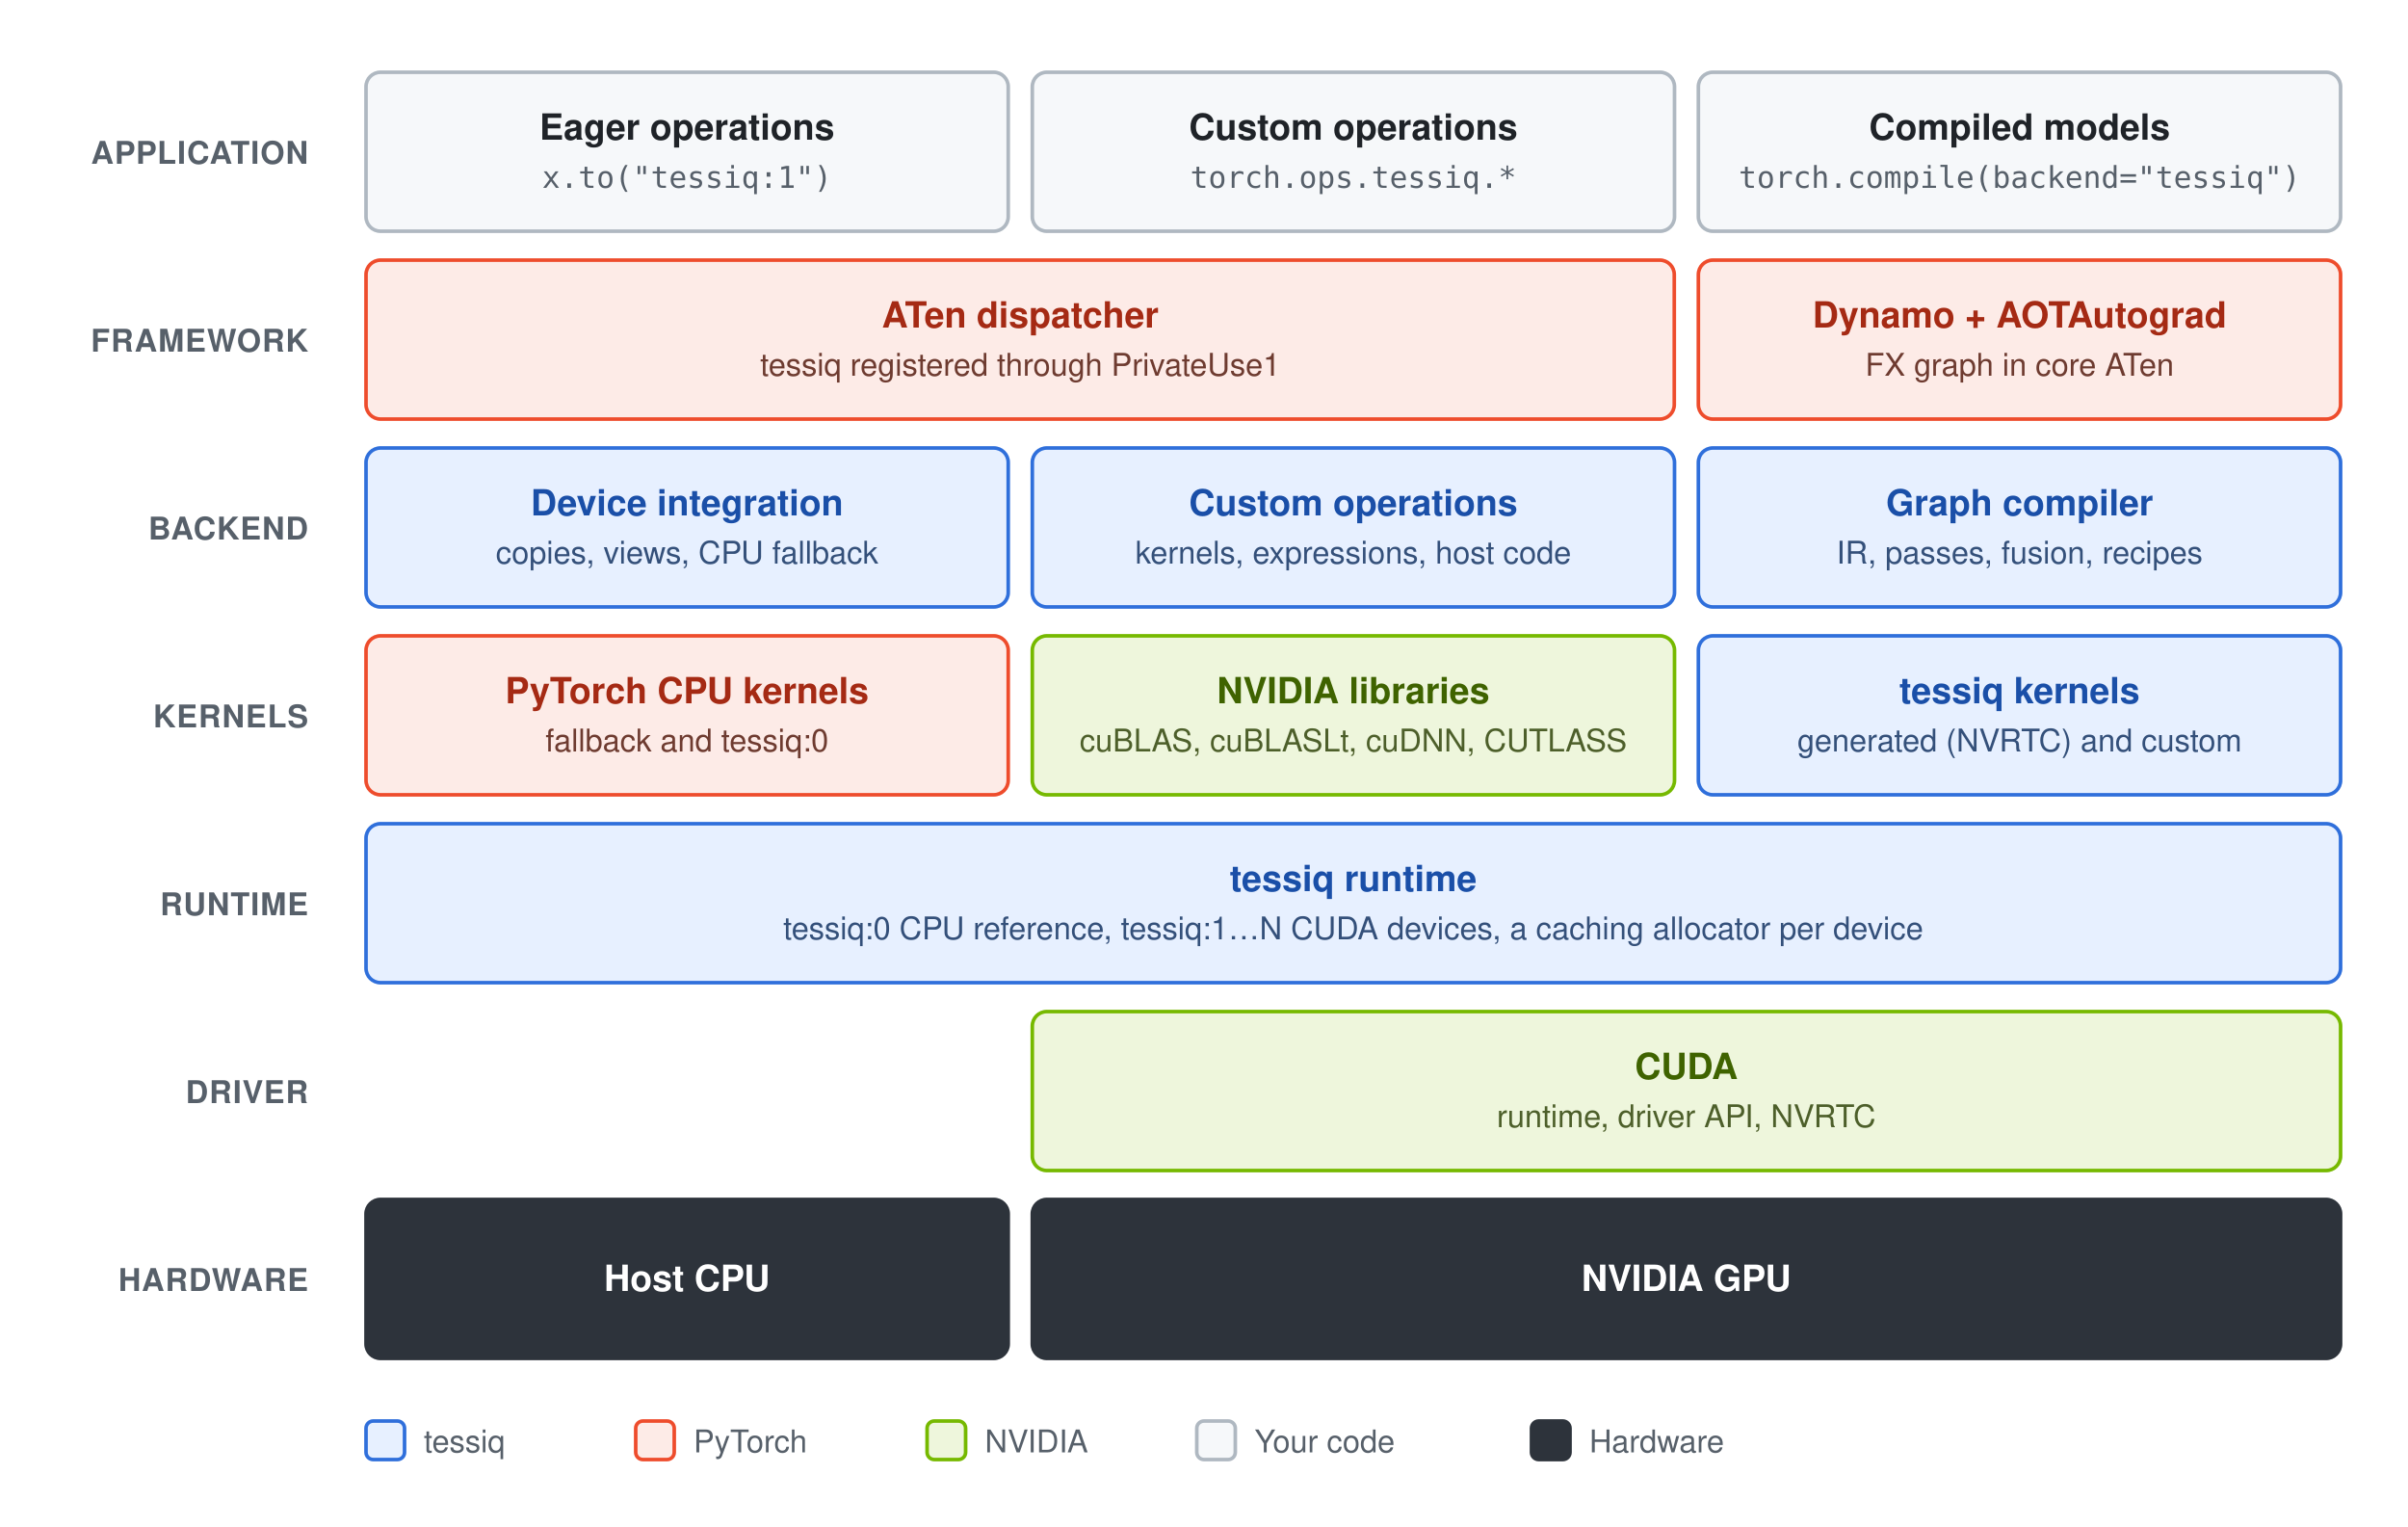
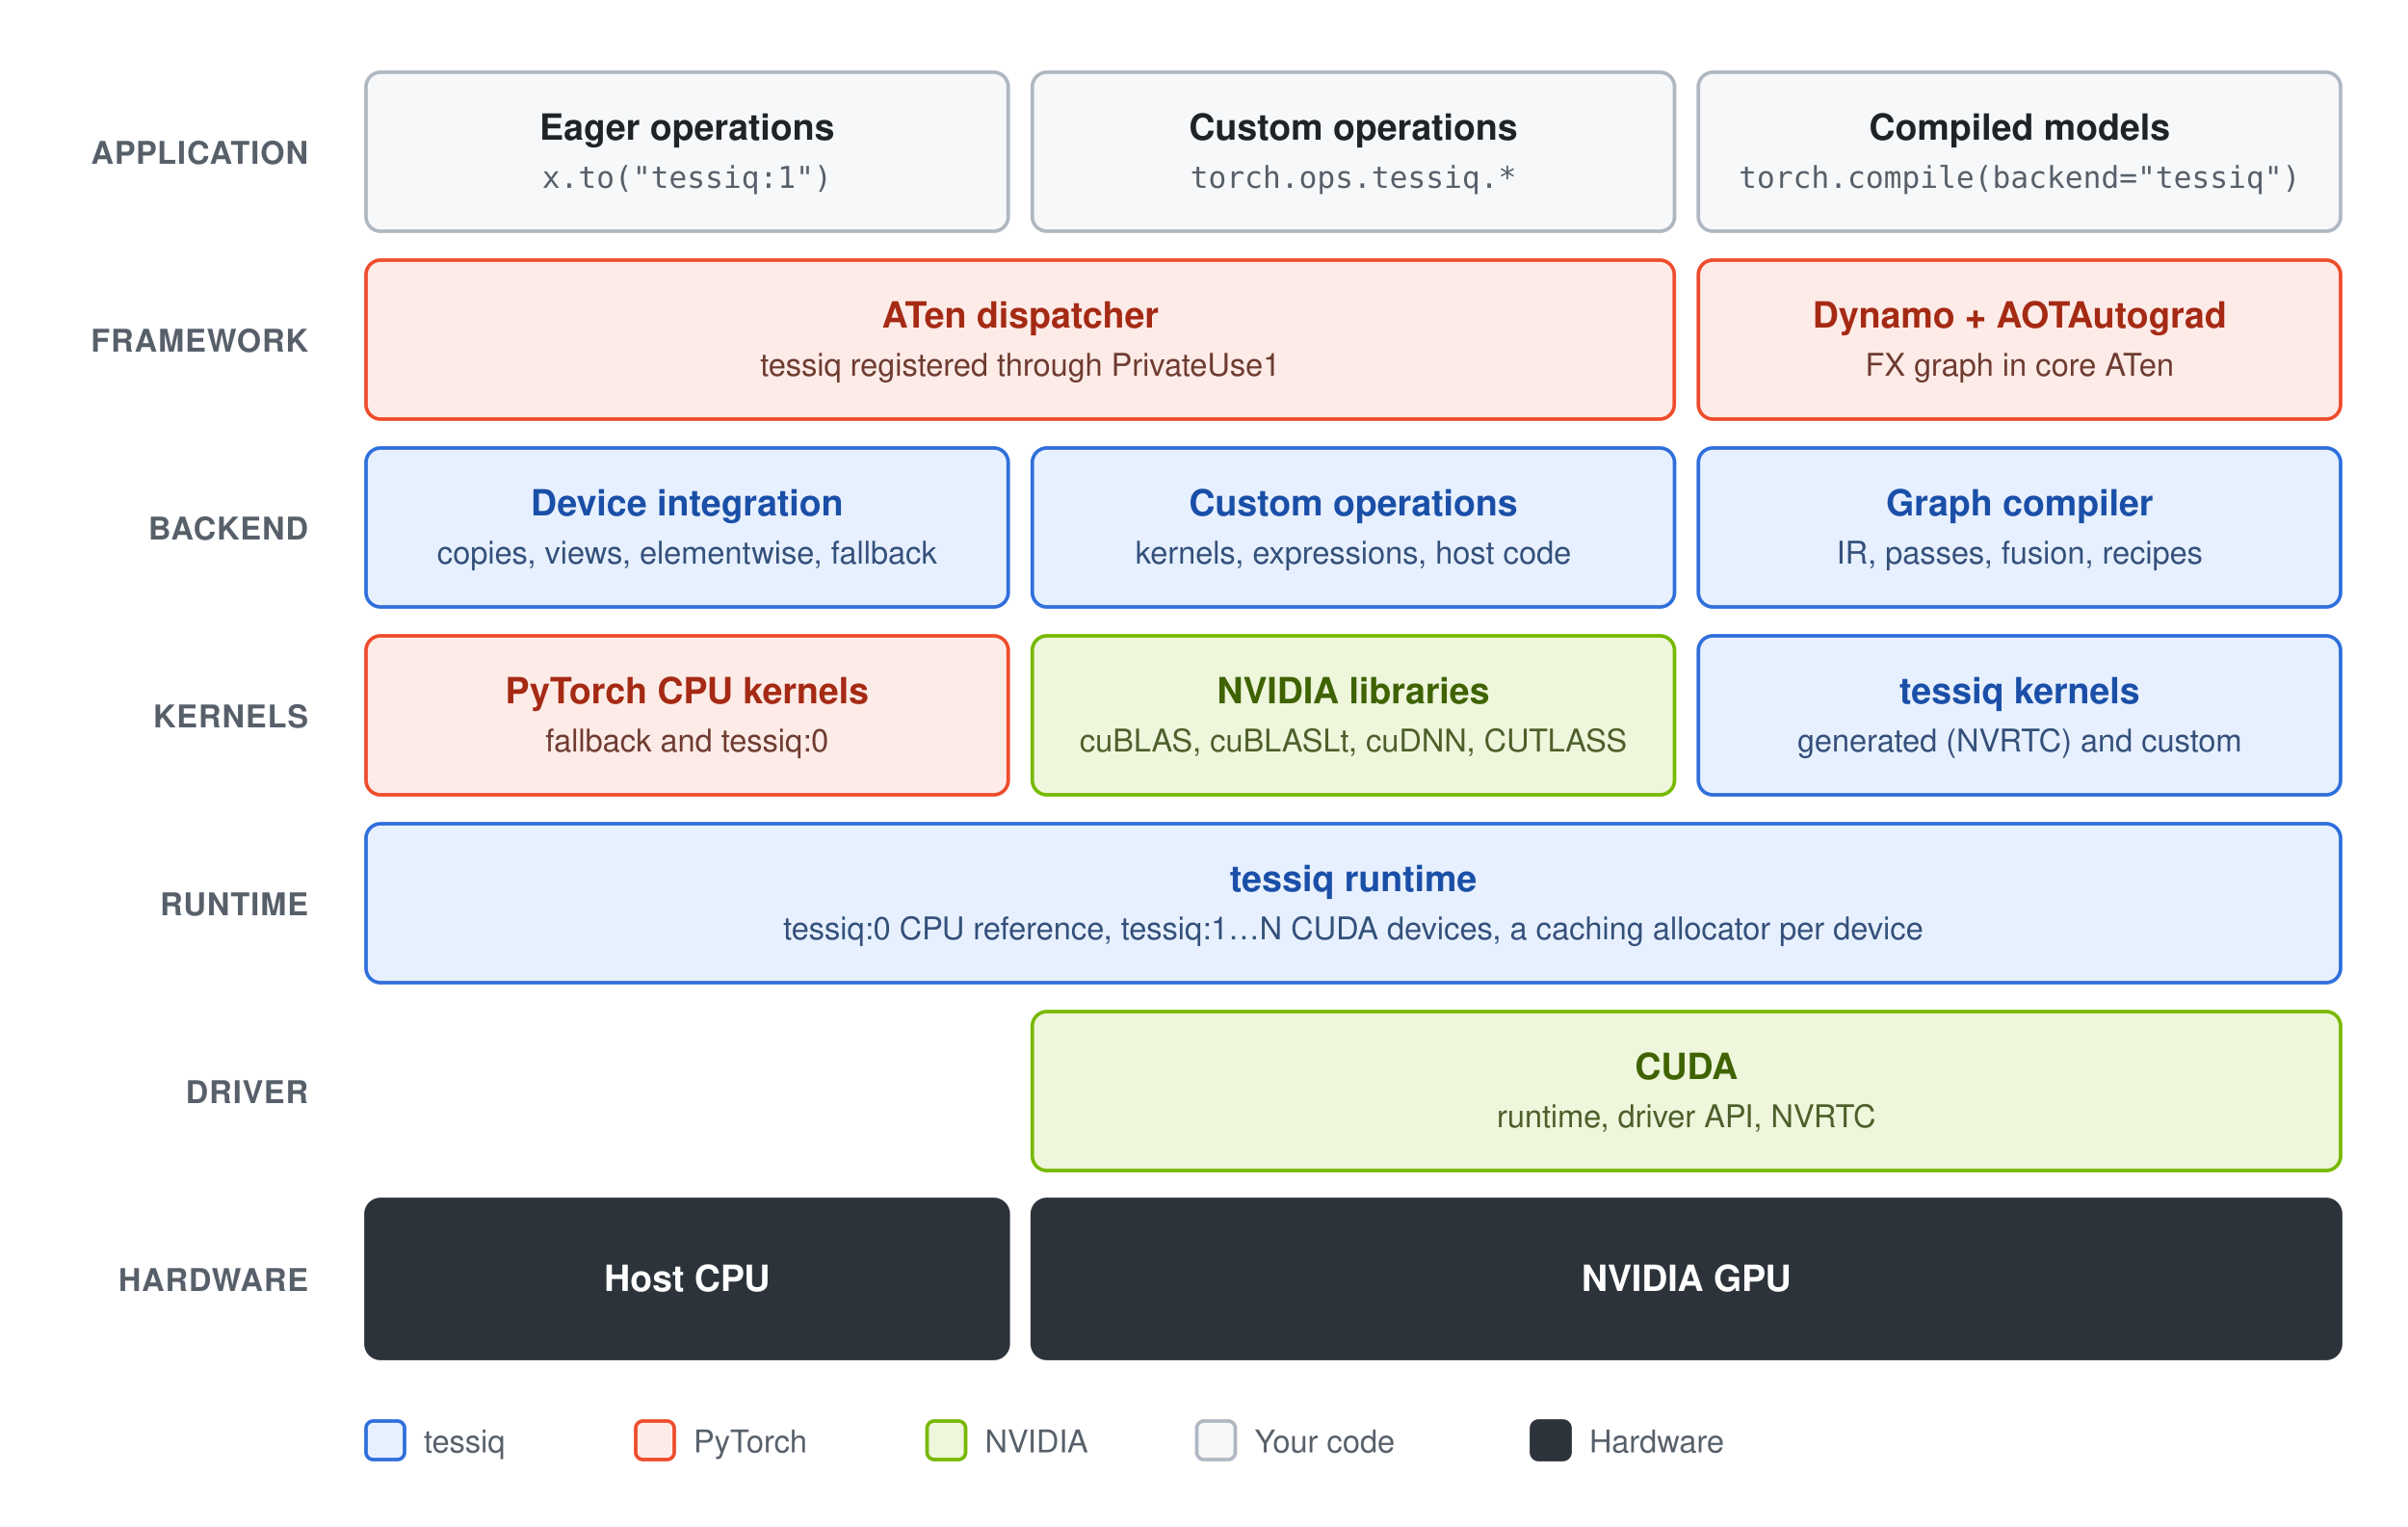
<svg xmlns="http://www.w3.org/2000/svg" width="1000" height="634" viewBox="0 0 1000 634">
  <rect x="0" y="0" width="1000" height="634" fill="#ffffff" />
  <text x="128" y="68.0" font-family="-apple-system, 'Segoe UI', Helvetica, Arial, sans-serif" font-size="13" font-weight="700" fill="#57606a" text-anchor="end" letter-spacing="0.4">APPLICATION</text>
  <rect x="152.0" y="30" width="266.7" height="66" rx="6" fill="#f6f8fa" stroke="#afb8c1" stroke-width="1.5" />
  <text x="285.3" y="58.0" font-family="-apple-system, 'Segoe UI', Helvetica, Arial, sans-serif" font-size="15" font-weight="600" fill="#1f2328" text-anchor="middle">Eager operations</text>
  <text x="285.3" y="78.0" font-family="ui-monospace, SFMono-Regular, Menlo, Consolas, 'DejaVu Sans Mono', monospace" font-size="12.5" fill="#57606a" text-anchor="middle" xml:space="preserve">x.to("tessiq:1")</text>
  <rect x="428.7" y="30" width="266.7" height="66" rx="6" fill="#f6f8fa" stroke="#afb8c1" stroke-width="1.5" />
  <text x="562.0" y="58.0" font-family="-apple-system, 'Segoe UI', Helvetica, Arial, sans-serif" font-size="15" font-weight="600" fill="#1f2328" text-anchor="middle">Custom operations</text>
  <text x="562.0" y="78.0" font-family="ui-monospace, SFMono-Regular, Menlo, Consolas, 'DejaVu Sans Mono', monospace" font-size="12.5" fill="#57606a" text-anchor="middle" xml:space="preserve">torch.ops.tessiq.*</text>
  <rect x="705.3" y="30" width="266.7" height="66" rx="6" fill="#f6f8fa" stroke="#afb8c1" stroke-width="1.5" />
  <text x="838.7" y="58.0" font-family="-apple-system, 'Segoe UI', Helvetica, Arial, sans-serif" font-size="15" font-weight="600" fill="#1f2328" text-anchor="middle">Compiled models</text>
  <text x="838.7" y="78.0" font-family="ui-monospace, SFMono-Regular, Menlo, Consolas, 'DejaVu Sans Mono', monospace" font-size="12.5" fill="#57606a" text-anchor="middle" xml:space="preserve">torch.compile(backend="tessiq")</text>
  <text x="128" y="146.0" font-family="-apple-system, 'Segoe UI', Helvetica, Arial, sans-serif" font-size="13" font-weight="700" fill="#57606a" text-anchor="end" letter-spacing="0.4">FRAMEWORK</text>
  <rect x="152.0" y="108" width="543.3" height="66" rx="6" fill="#fdebe7" stroke="#ee4c2c" stroke-width="1.5" />
  <text x="423.7" y="136.0" font-family="-apple-system, 'Segoe UI', Helvetica, Arial, sans-serif" font-size="15" font-weight="600" fill="#a52a14" text-anchor="middle">ATen dispatcher</text>
  <text x="423.7" y="156.0" font-family="-apple-system, 'Segoe UI', Helvetica, Arial, sans-serif" font-size="13" fill="#6e3b30" text-anchor="middle" xml:space="preserve">tessiq registered through PrivateUse1</text>
  <rect x="705.3" y="108" width="266.7" height="66" rx="6" fill="#fdebe7" stroke="#ee4c2c" stroke-width="1.5" />
  <text x="838.7" y="136.0" font-family="-apple-system, 'Segoe UI', Helvetica, Arial, sans-serif" font-size="15" font-weight="600" fill="#a52a14" text-anchor="middle">Dynamo + AOTAutograd</text>
  <text x="838.7" y="156.0" font-family="-apple-system, 'Segoe UI', Helvetica, Arial, sans-serif" font-size="13" fill="#6e3b30" text-anchor="middle" xml:space="preserve">FX graph in core ATen</text>
  <text x="128" y="224.0" font-family="-apple-system, 'Segoe UI', Helvetica, Arial, sans-serif" font-size="13" font-weight="700" fill="#57606a" text-anchor="end" letter-spacing="0.4">BACKEND</text>
  <rect x="152.0" y="186" width="266.7" height="66" rx="6" fill="#e7f0ff" stroke="#2f6fdb" stroke-width="1.5" />
  <text x="285.3" y="214.0" font-family="-apple-system, 'Segoe UI', Helvetica, Arial, sans-serif" font-size="15" font-weight="600" fill="#1a4fa8" text-anchor="middle">Device integration</text>
-   <text x="285.3" y="234.0" font-family="-apple-system, 'Segoe UI', Helvetica, Arial, sans-serif" font-size="13" fill="#34507a" text-anchor="middle" xml:space="preserve">copies, views, CPU fallback</text>
+   <text x="285.3" y="234.0" font-family="-apple-system, 'Segoe UI', Helvetica, Arial, sans-serif" font-size="13" fill="#34507a" text-anchor="middle" xml:space="preserve">copies, views, elementwise, fallback</text>
  <rect x="428.7" y="186" width="266.7" height="66" rx="6" fill="#e7f0ff" stroke="#2f6fdb" stroke-width="1.5" />
  <text x="562.0" y="214.0" font-family="-apple-system, 'Segoe UI', Helvetica, Arial, sans-serif" font-size="15" font-weight="600" fill="#1a4fa8" text-anchor="middle">Custom operations</text>
  <text x="562.0" y="234.0" font-family="-apple-system, 'Segoe UI', Helvetica, Arial, sans-serif" font-size="13" fill="#34507a" text-anchor="middle" xml:space="preserve">kernels, expressions, host code</text>
  <rect x="705.3" y="186" width="266.7" height="66" rx="6" fill="#e7f0ff" stroke="#2f6fdb" stroke-width="1.5" />
  <text x="838.7" y="214.0" font-family="-apple-system, 'Segoe UI', Helvetica, Arial, sans-serif" font-size="15" font-weight="600" fill="#1a4fa8" text-anchor="middle">Graph compiler</text>
  <text x="838.7" y="234.0" font-family="-apple-system, 'Segoe UI', Helvetica, Arial, sans-serif" font-size="13" fill="#34507a" text-anchor="middle" xml:space="preserve">IR, passes, fusion, recipes</text>
  <text x="128" y="302.0" font-family="-apple-system, 'Segoe UI', Helvetica, Arial, sans-serif" font-size="13" font-weight="700" fill="#57606a" text-anchor="end" letter-spacing="0.4">KERNELS</text>
  <rect x="152.0" y="264" width="266.7" height="66" rx="6" fill="#fdebe7" stroke="#ee4c2c" stroke-width="1.5" />
  <text x="285.3" y="292.0" font-family="-apple-system, 'Segoe UI', Helvetica, Arial, sans-serif" font-size="15" font-weight="600" fill="#a52a14" text-anchor="middle">PyTorch CPU kernels</text>
  <text x="285.3" y="312.0" font-family="-apple-system, 'Segoe UI', Helvetica, Arial, sans-serif" font-size="13" fill="#6e3b30" text-anchor="middle" xml:space="preserve">fallback and tessiq:0</text>
  <rect x="428.7" y="264" width="266.7" height="66" rx="6" fill="#eef6dc" stroke="#76b900" stroke-width="1.5" />
  <text x="562.0" y="292.0" font-family="-apple-system, 'Segoe UI', Helvetica, Arial, sans-serif" font-size="15" font-weight="600" fill="#3f6300" text-anchor="middle">NVIDIA libraries</text>
  <text x="562.0" y="312.0" font-family="-apple-system, 'Segoe UI', Helvetica, Arial, sans-serif" font-size="13" fill="#4d5f2a" text-anchor="middle" xml:space="preserve">cuBLAS, cuBLASLt, cuDNN, CUTLASS</text>
  <rect x="705.3" y="264" width="266.7" height="66" rx="6" fill="#e7f0ff" stroke="#2f6fdb" stroke-width="1.5" />
  <text x="838.7" y="292.0" font-family="-apple-system, 'Segoe UI', Helvetica, Arial, sans-serif" font-size="15" font-weight="600" fill="#1a4fa8" text-anchor="middle">tessiq kernels</text>
  <text x="838.7" y="312.0" font-family="-apple-system, 'Segoe UI', Helvetica, Arial, sans-serif" font-size="13" fill="#34507a" text-anchor="middle" xml:space="preserve">generated (NVRTC) and custom</text>
  <text x="128" y="380.0" font-family="-apple-system, 'Segoe UI', Helvetica, Arial, sans-serif" font-size="13" font-weight="700" fill="#57606a" text-anchor="end" letter-spacing="0.4">RUNTIME</text>
  <rect x="152.0" y="342" width="820.0" height="66" rx="6" fill="#e7f0ff" stroke="#2f6fdb" stroke-width="1.5" />
  <text x="562.0" y="370.0" font-family="-apple-system, 'Segoe UI', Helvetica, Arial, sans-serif" font-size="15" font-weight="600" fill="#1a4fa8" text-anchor="middle">tessiq runtime</text>
  <text x="562.0" y="390.0" font-family="-apple-system, 'Segoe UI', Helvetica, Arial, sans-serif" font-size="13" fill="#34507a" text-anchor="middle" xml:space="preserve">tessiq:0 CPU reference, tessiq:1…N CUDA devices, a caching allocator per device</text>
  <text x="128" y="458.0" font-family="-apple-system, 'Segoe UI', Helvetica, Arial, sans-serif" font-size="13" font-weight="700" fill="#57606a" text-anchor="end" letter-spacing="0.4">DRIVER</text>
  <rect x="428.7" y="420" width="543.3" height="66" rx="6" fill="#eef6dc" stroke="#76b900" stroke-width="1.5" />
  <text x="700.3" y="448.0" font-family="-apple-system, 'Segoe UI', Helvetica, Arial, sans-serif" font-size="15" font-weight="600" fill="#3f6300" text-anchor="middle">CUDA</text>
  <text x="700.3" y="468.0" font-family="-apple-system, 'Segoe UI', Helvetica, Arial, sans-serif" font-size="13" fill="#4d5f2a" text-anchor="middle" xml:space="preserve">runtime, driver API, NVRTC</text>
  <text x="128" y="536.0" font-family="-apple-system, 'Segoe UI', Helvetica, Arial, sans-serif" font-size="13" font-weight="700" fill="#57606a" text-anchor="end" letter-spacing="0.4">HARDWARE</text>
  <rect x="152.0" y="498" width="266.7" height="66" rx="6" fill="#2d333b" stroke="#2d333b" stroke-width="1.5" />
  <text x="285.3" y="536.0" font-family="-apple-system, 'Segoe UI', Helvetica, Arial, sans-serif" font-size="15" font-weight="600" fill="#ffffff" text-anchor="middle">Host CPU</text>
  <rect x="428.7" y="498" width="543.3" height="66" rx="6" fill="#2d333b" stroke="#2d333b" stroke-width="1.5" />
  <text x="700.3" y="536.0" font-family="-apple-system, 'Segoe UI', Helvetica, Arial, sans-serif" font-size="15" font-weight="600" fill="#ffffff" text-anchor="middle">NVIDIA GPU</text>
  <rect x="152" y="590" width="16" height="16" rx="3" fill="#e7f0ff" stroke="#2f6fdb" stroke-width="1.5" />
  <text x="176" y="603" font-family="-apple-system, 'Segoe UI', Helvetica, Arial, sans-serif" font-size="13" fill="#57606a">tessiq</text>
  <rect x="264" y="590" width="16" height="16" rx="3" fill="#fdebe7" stroke="#ee4c2c" stroke-width="1.5" />
  <text x="288" y="603" font-family="-apple-system, 'Segoe UI', Helvetica, Arial, sans-serif" font-size="13" fill="#57606a">PyTorch</text>
  <rect x="385" y="590" width="16" height="16" rx="3" fill="#eef6dc" stroke="#76b900" stroke-width="1.5" />
  <text x="409" y="603" font-family="-apple-system, 'Segoe UI', Helvetica, Arial, sans-serif" font-size="13" fill="#57606a">NVIDIA</text>
  <rect x="497" y="590" width="16" height="16" rx="3" fill="#f6f8fa" stroke="#afb8c1" stroke-width="1.5" />
  <text x="521" y="603" font-family="-apple-system, 'Segoe UI', Helvetica, Arial, sans-serif" font-size="13" fill="#57606a">Your code</text>
  <rect x="636" y="590" width="16" height="16" rx="3" fill="#2d333b" stroke="#2d333b" stroke-width="1.5" />
  <text x="660" y="603" font-family="-apple-system, 'Segoe UI', Helvetica, Arial, sans-serif" font-size="13" fill="#57606a">Hardware</text>
</svg>
